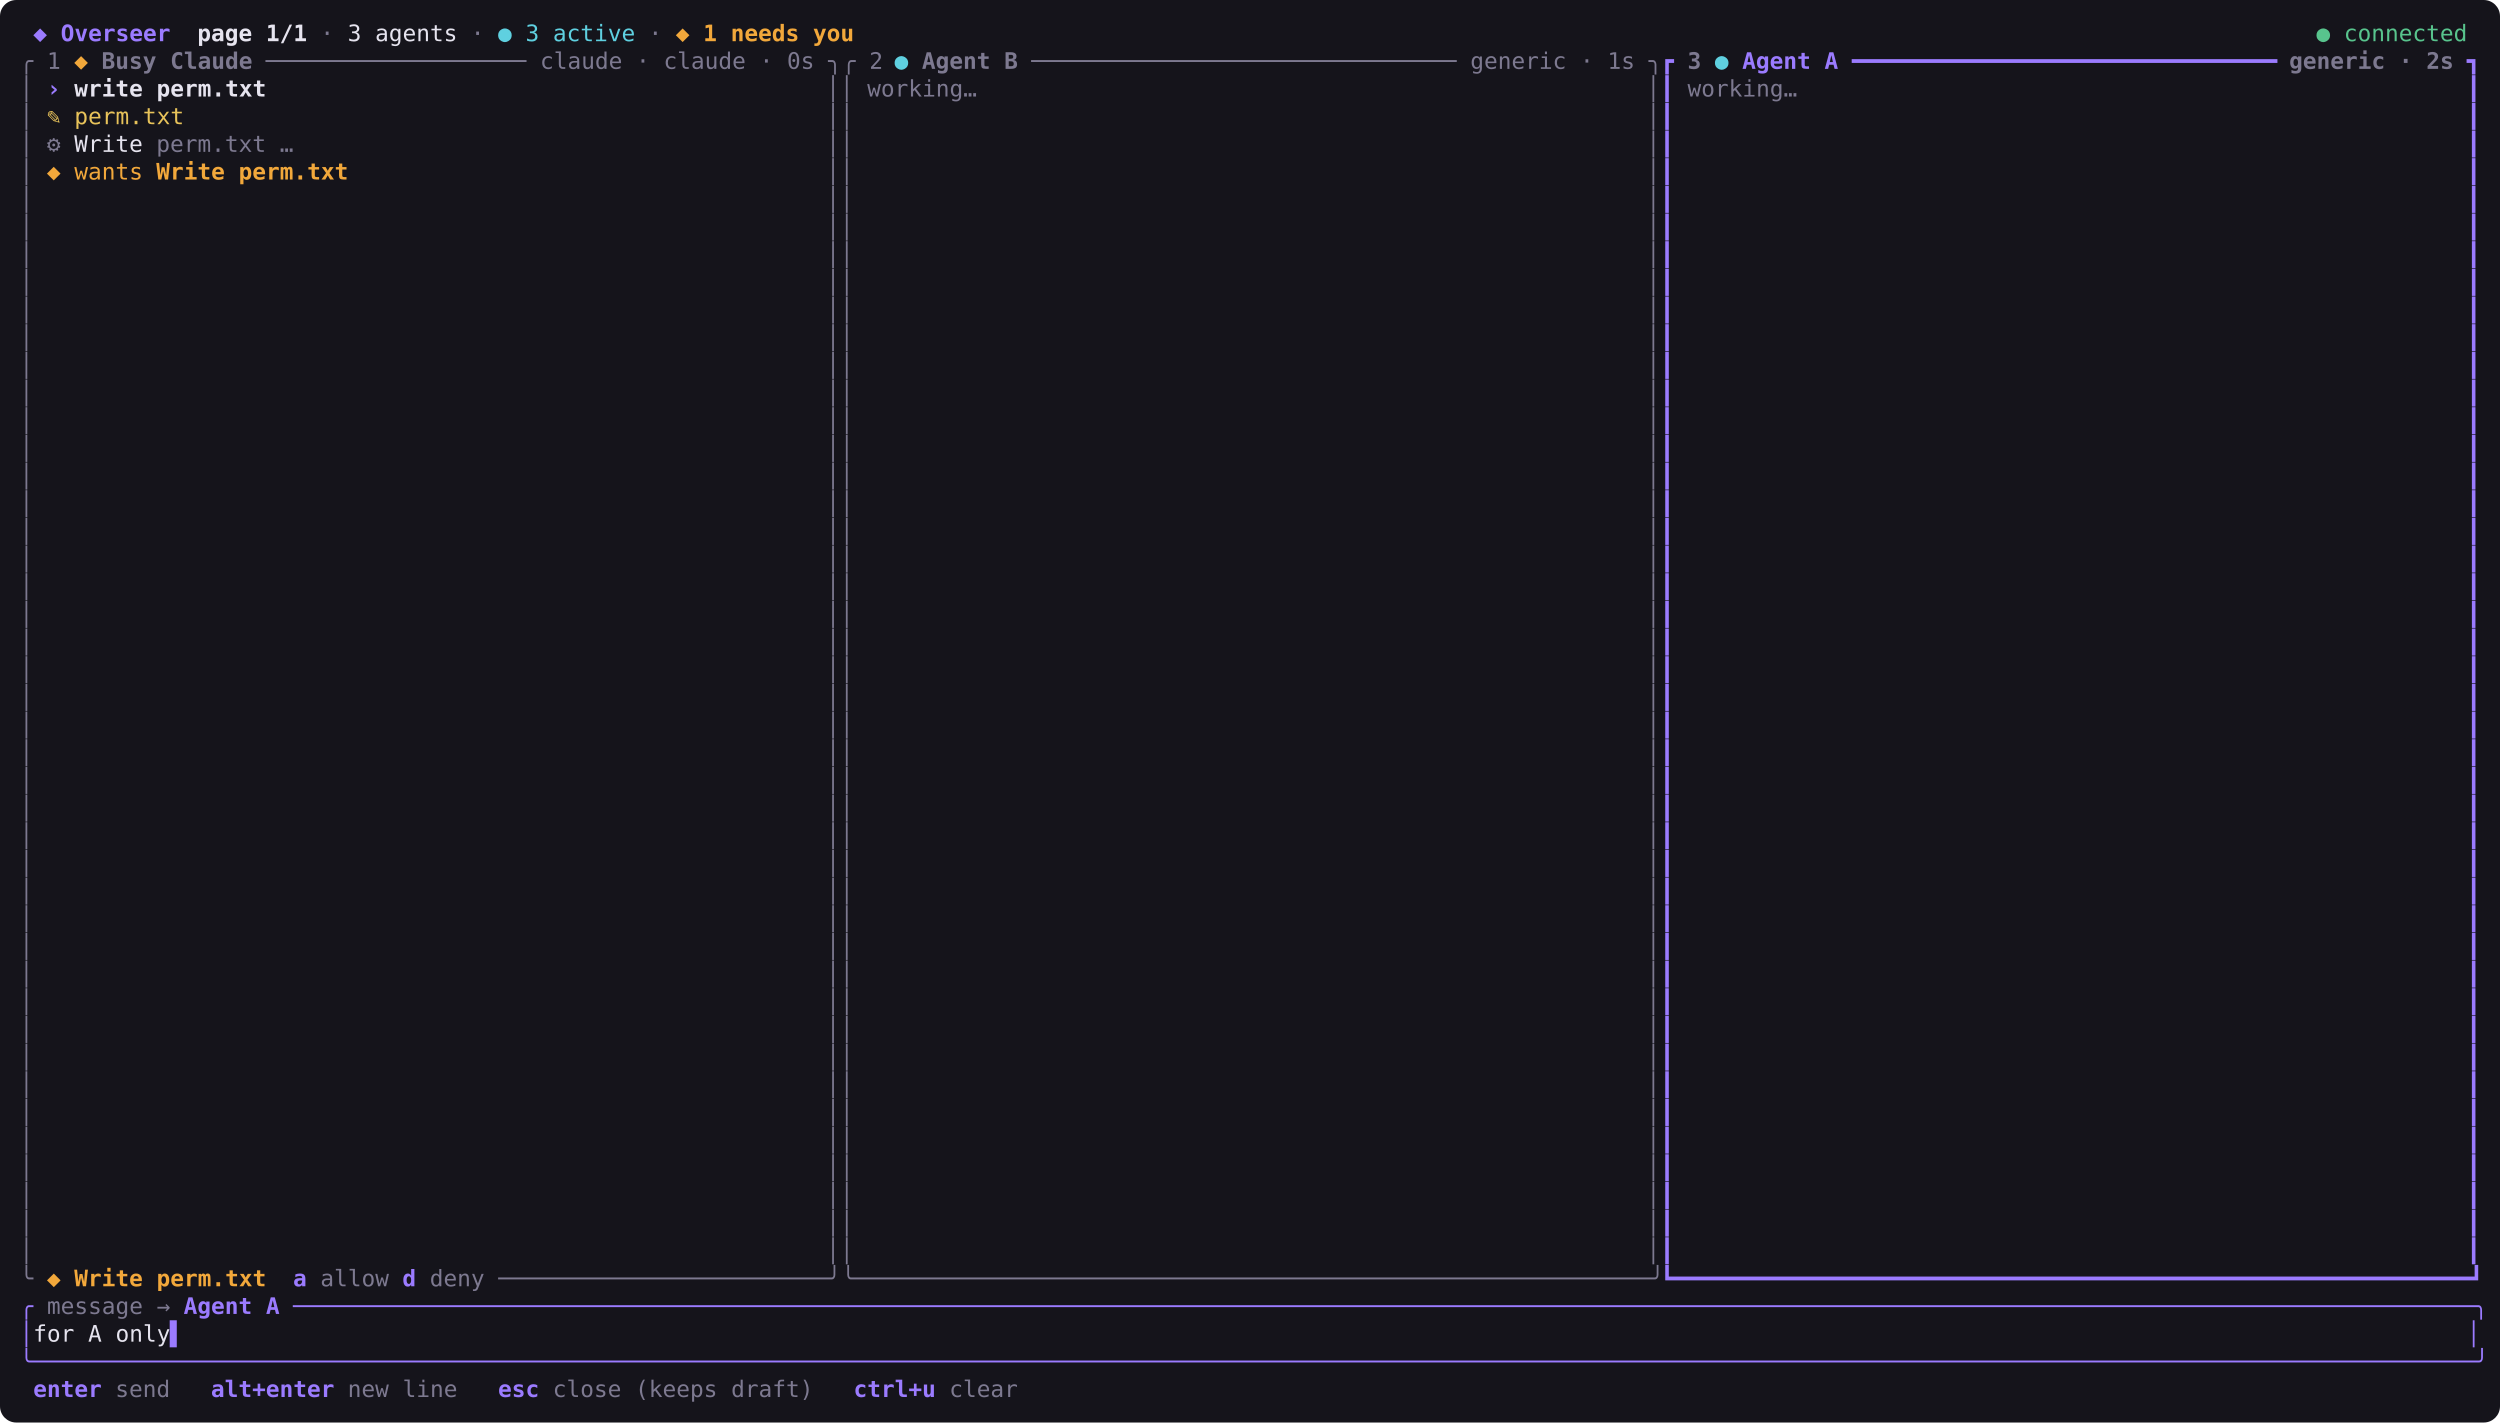
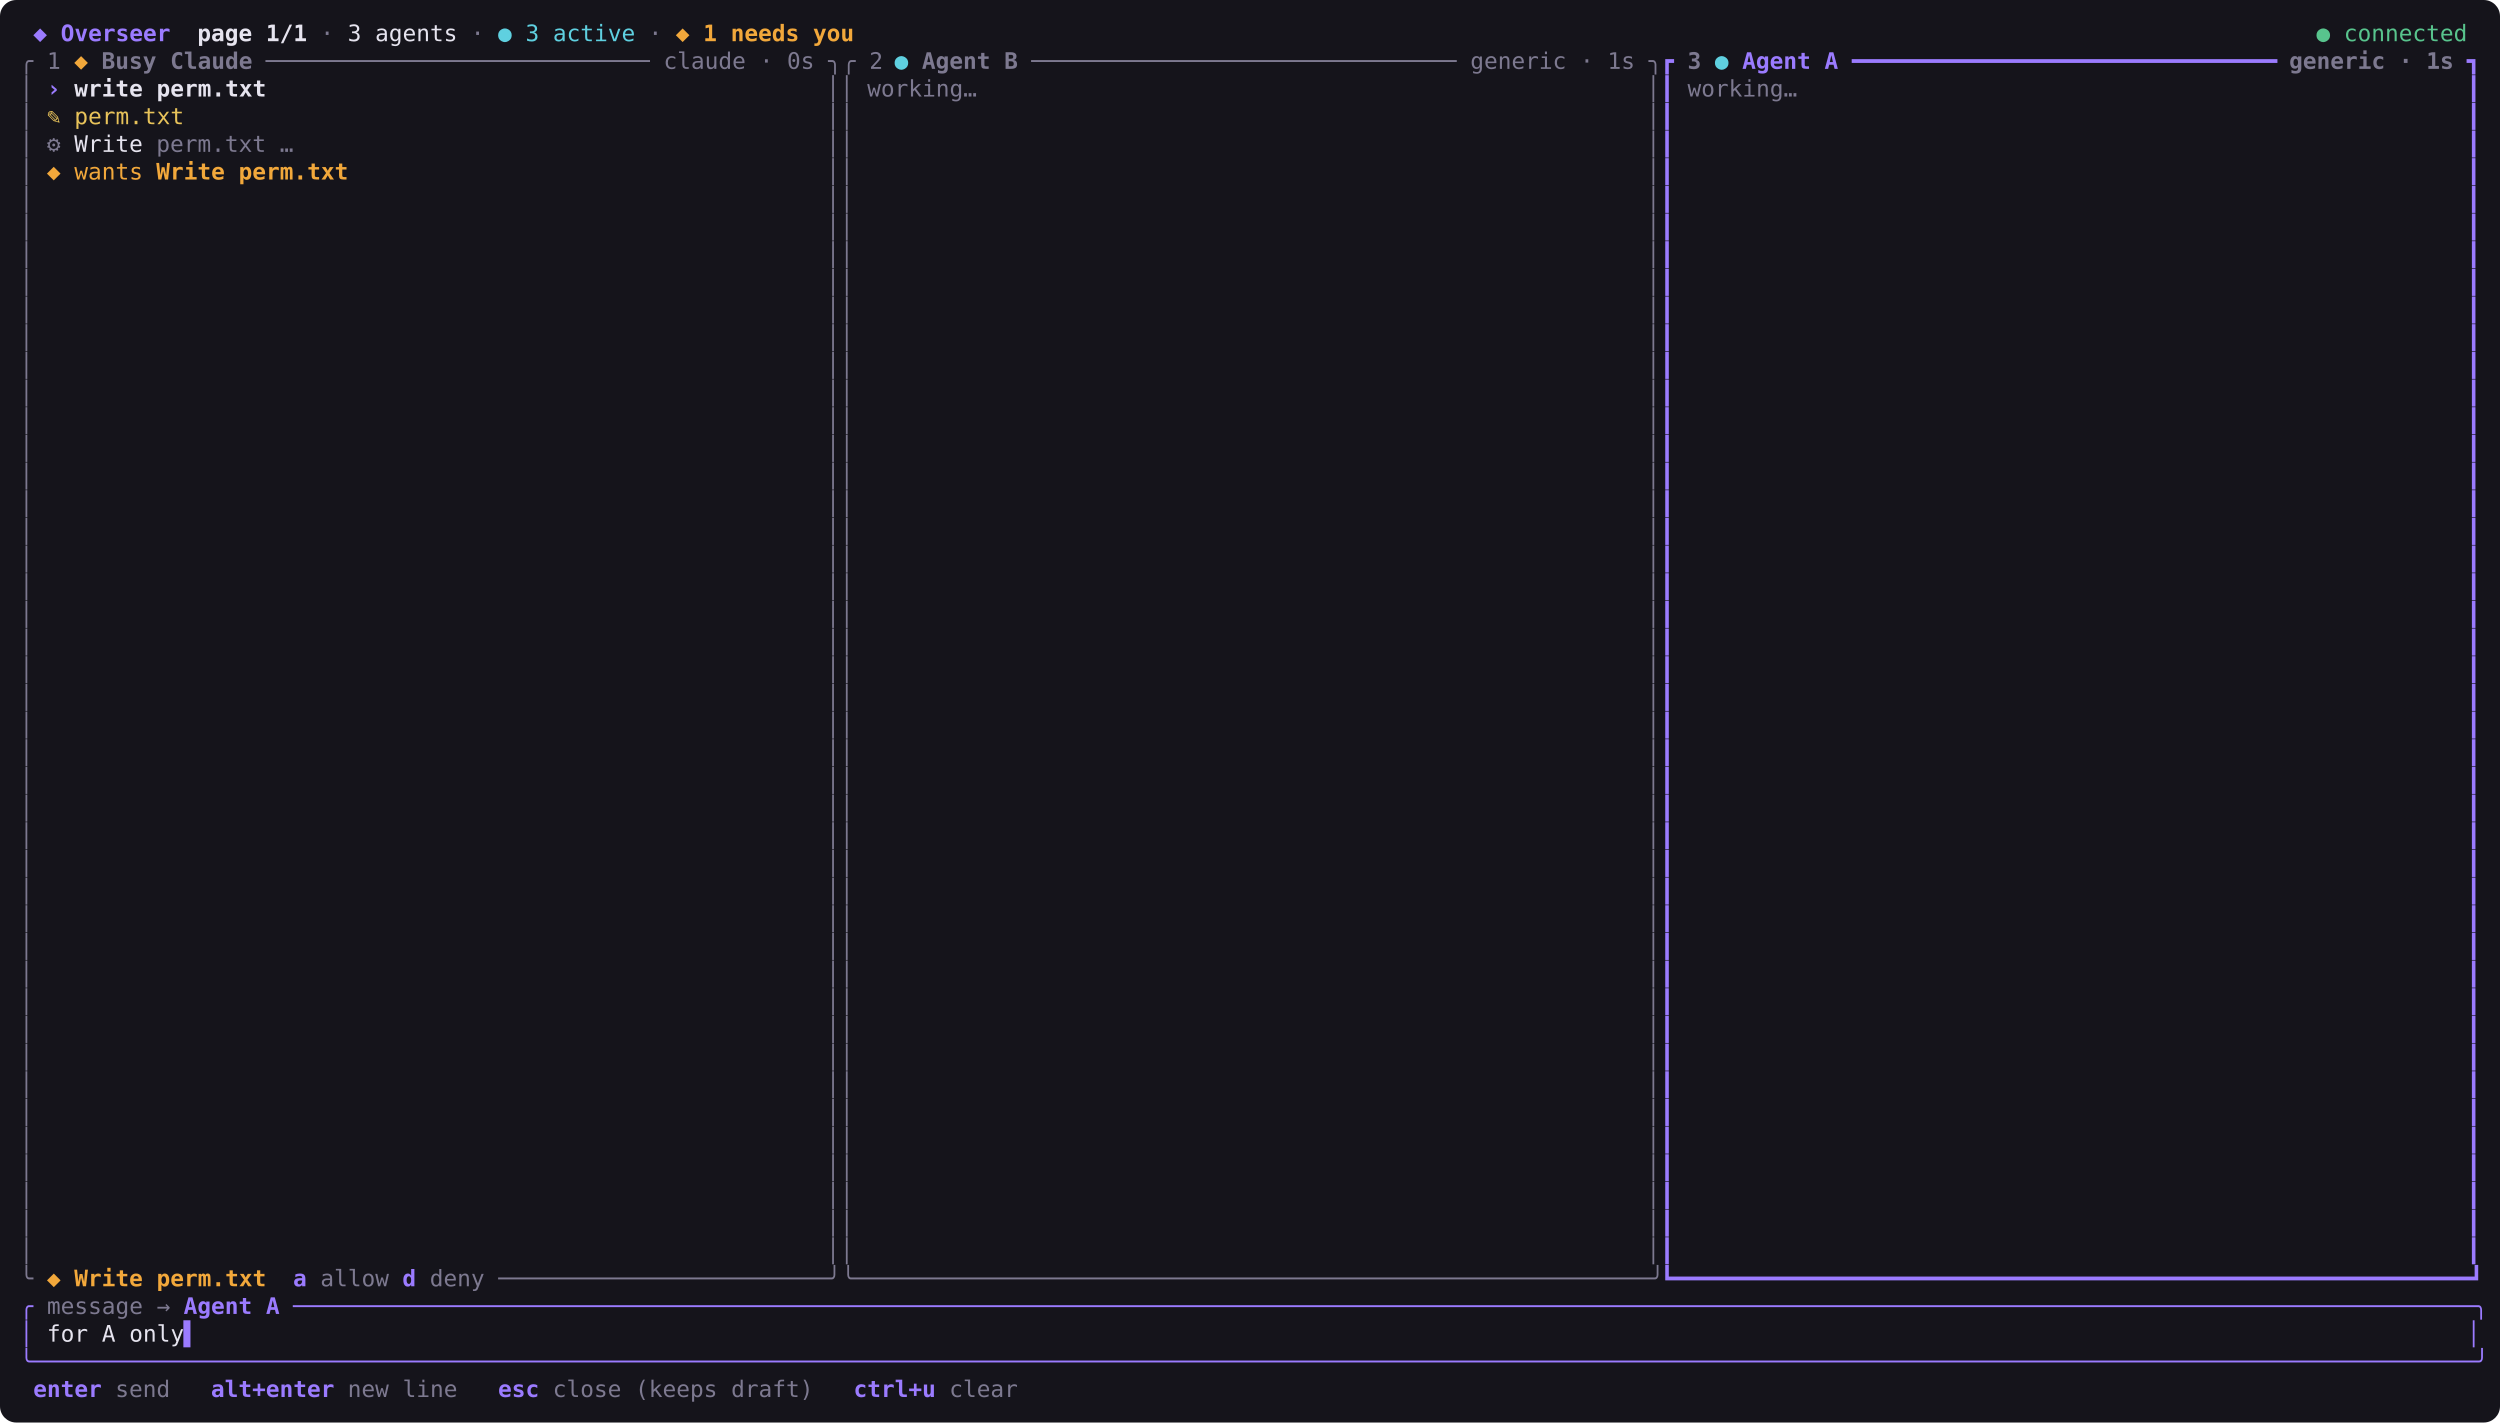
<svg xmlns="http://www.w3.org/2000/svg" width="1536" height="874" viewBox="0 0 1536 874">
  <rect width="100%" height="100%" rx="10" fill="#15141b" />
  <g font-family="ui-monospace, SFMono-Regular, Menlo, monospace" font-size="14">
    <text x="12.0" y="25.3" fill="#9b7bff" font-weight="700" xml:space="preserve"> ◆ Overseer </text>
    <text x="112.8" y="25.3" fill="#e6e4ef" font-weight="700" xml:space="preserve"> page 1/1 </text>
    <text x="196.8" y="25.3" fill="#7d7990" xml:space="preserve">· </text>
    <text x="213.6" y="25.3" fill="#e6e4ef" xml:space="preserve">3 agents</text>
    <text x="280.8" y="25.3" fill="#7d7990" xml:space="preserve"> · </text>
    <text x="306.0" y="25.3" fill="#5fd0e0" xml:space="preserve">● 3 active</text>
    <text x="390.0" y="25.3" fill="#7d7990" xml:space="preserve"> · </text>
    <text x="415.2" y="25.3" fill="#f2a83b" font-weight="700" xml:space="preserve">◆ 1 needs you</text>
    <text x="1423.2" y="25.3" fill="#58c48d" xml:space="preserve">● connected </text>
    <text x="12.0" y="42.3" fill="#7d7990" xml:space="preserve">╭ 1 </text>
    <text x="45.6" y="42.3" fill="#f2a83b" xml:space="preserve">◆ </text>
    <text x="62.4" y="42.3" fill="#7d7990" font-weight="700" xml:space="preserve">Busy Claude</text>
-     <text x="154.8" y="42.3" fill="#7d7990" xml:space="preserve"> ─────────────────── claude · claude · 0s ╮╭ 2 </text>
+     <text x="154.8" y="42.3" fill="#7d7990" xml:space="preserve"> ──────────────────────────── claude · 0s ╮╭ 2 </text>
    <text x="549.6" y="42.3" fill="#5fd0e0" xml:space="preserve">● </text>
    <text x="566.4" y="42.3" fill="#7d7990" font-weight="700" xml:space="preserve">Agent B</text>
    <text x="625.2" y="42.3" fill="#7d7990" xml:space="preserve"> ─────────────────────────────── generic · 1s ╮</text>
    <text x="1020.0" y="42.3" fill="#9b7bff" font-weight="700" xml:space="preserve">┏</text>
    <text x="1028.4" y="42.3" fill="#7d7990" font-weight="700" xml:space="preserve"> 3 </text>
    <text x="1053.6" y="42.3" fill="#5fd0e0" font-weight="700" xml:space="preserve">● </text>
    <text x="1070.4" y="42.3" fill="#9b7bff" font-weight="700" xml:space="preserve">Agent A ━━━━━━━━━━━━━━━━━━━━━━━━━━━━━━━</text>
-     <text x="1398.0" y="42.3" fill="#7d7990" font-weight="700" xml:space="preserve"> generic · 2s </text>
+     <text x="1398.0" y="42.3" fill="#7d7990" font-weight="700" xml:space="preserve"> generic · 1s </text>
    <text x="1515.6" y="42.3" fill="#9b7bff" font-weight="700" xml:space="preserve">┓</text>
    <text x="12.0" y="59.3" fill="#7d7990" xml:space="preserve">│</text>
    <text x="28.8" y="59.3" fill="#9b7bff" font-weight="700" xml:space="preserve">› </text>
    <text x="45.6" y="59.3" fill="#e6e4ef" font-weight="700" xml:space="preserve">write perm.txt</text>
    <text x="507.6" y="59.3" fill="#7d7990" xml:space="preserve">││</text>
    <text x="532.8" y="59.3" fill="#7d7990" xml:space="preserve">working…</text>
    <text x="1011.6" y="59.3" fill="#7d7990" xml:space="preserve">│</text>
    <text x="1020.0" y="59.3" fill="#9b7bff" font-weight="700" xml:space="preserve">┃</text>
    <text x="1036.8" y="59.3" fill="#7d7990" xml:space="preserve">working…</text>
    <text x="1515.6" y="59.3" fill="#9b7bff" font-weight="700" xml:space="preserve">┃</text>
    <text x="12.0" y="76.3" fill="#7d7990" xml:space="preserve">│</text>
    <text x="28.8" y="76.3" fill="#e8c35a" xml:space="preserve">✎ perm.txt</text>
    <text x="507.6" y="76.3" fill="#7d7990" xml:space="preserve">││</text>
    <text x="1011.6" y="76.3" fill="#7d7990" xml:space="preserve">│</text>
    <text x="1020.0" y="76.3" fill="#9b7bff" font-weight="700" xml:space="preserve">┃</text>
    <text x="1515.6" y="76.3" fill="#9b7bff" font-weight="700" xml:space="preserve">┃</text>
    <text x="12.0" y="93.3" fill="#7d7990" xml:space="preserve">│</text>
    <text x="28.8" y="93.3" fill="#7d7990" xml:space="preserve">⚙ </text>
    <text x="45.6" y="93.3" fill="#e6e4ef" xml:space="preserve">Write</text>
    <text x="87.6" y="93.3" fill="#7d7990" xml:space="preserve"> perm.txt …</text>
    <text x="507.6" y="93.3" fill="#7d7990" xml:space="preserve">││</text>
    <text x="1011.6" y="93.3" fill="#7d7990" xml:space="preserve">│</text>
    <text x="1020.0" y="93.3" fill="#9b7bff" font-weight="700" xml:space="preserve">┃</text>
    <text x="1515.6" y="93.3" fill="#9b7bff" font-weight="700" xml:space="preserve">┃</text>
    <text x="12.0" y="110.3" fill="#7d7990" xml:space="preserve">│</text>
    <text x="28.8" y="110.3" fill="#f2a83b" xml:space="preserve">◆ wants </text>
    <text x="96.0" y="110.3" fill="#f2a83b" font-weight="700" xml:space="preserve">Write perm.txt</text>
    <text x="507.6" y="110.3" fill="#7d7990" xml:space="preserve">││</text>
    <text x="1011.6" y="110.3" fill="#7d7990" xml:space="preserve">│</text>
    <text x="1020.0" y="110.3" fill="#9b7bff" font-weight="700" xml:space="preserve">┃</text>
    <text x="1515.6" y="110.3" fill="#9b7bff" font-weight="700" xml:space="preserve">┃</text>
    <text x="12.0" y="127.3" fill="#7d7990" xml:space="preserve">│</text>
    <text x="507.6" y="127.3" fill="#7d7990" xml:space="preserve">││</text>
    <text x="1011.6" y="127.3" fill="#7d7990" xml:space="preserve">│</text>
    <text x="1020.0" y="127.3" fill="#9b7bff" font-weight="700" xml:space="preserve">┃</text>
    <text x="1515.6" y="127.3" fill="#9b7bff" font-weight="700" xml:space="preserve">┃</text>
    <text x="12.0" y="144.3" fill="#7d7990" xml:space="preserve">│</text>
    <text x="507.6" y="144.3" fill="#7d7990" xml:space="preserve">││</text>
    <text x="1011.6" y="144.3" fill="#7d7990" xml:space="preserve">│</text>
    <text x="1020.0" y="144.3" fill="#9b7bff" font-weight="700" xml:space="preserve">┃</text>
    <text x="1515.6" y="144.3" fill="#9b7bff" font-weight="700" xml:space="preserve">┃</text>
    <text x="12.0" y="161.3" fill="#7d7990" xml:space="preserve">│</text>
    <text x="507.6" y="161.3" fill="#7d7990" xml:space="preserve">││</text>
    <text x="1011.6" y="161.3" fill="#7d7990" xml:space="preserve">│</text>
    <text x="1020.0" y="161.3" fill="#9b7bff" font-weight="700" xml:space="preserve">┃</text>
    <text x="1515.6" y="161.3" fill="#9b7bff" font-weight="700" xml:space="preserve">┃</text>
    <text x="12.0" y="178.3" fill="#7d7990" xml:space="preserve">│</text>
    <text x="507.6" y="178.3" fill="#7d7990" xml:space="preserve">││</text>
    <text x="1011.6" y="178.3" fill="#7d7990" xml:space="preserve">│</text>
    <text x="1020.0" y="178.3" fill="#9b7bff" font-weight="700" xml:space="preserve">┃</text>
    <text x="1515.6" y="178.3" fill="#9b7bff" font-weight="700" xml:space="preserve">┃</text>
    <text x="12.0" y="195.3" fill="#7d7990" xml:space="preserve">│</text>
    <text x="507.6" y="195.3" fill="#7d7990" xml:space="preserve">││</text>
    <text x="1011.6" y="195.3" fill="#7d7990" xml:space="preserve">│</text>
    <text x="1020.0" y="195.3" fill="#9b7bff" font-weight="700" xml:space="preserve">┃</text>
    <text x="1515.6" y="195.3" fill="#9b7bff" font-weight="700" xml:space="preserve">┃</text>
    <text x="12.0" y="212.3" fill="#7d7990" xml:space="preserve">│</text>
    <text x="507.6" y="212.3" fill="#7d7990" xml:space="preserve">││</text>
    <text x="1011.6" y="212.3" fill="#7d7990" xml:space="preserve">│</text>
    <text x="1020.0" y="212.3" fill="#9b7bff" font-weight="700" xml:space="preserve">┃</text>
    <text x="1515.6" y="212.3" fill="#9b7bff" font-weight="700" xml:space="preserve">┃</text>
    <text x="12.0" y="229.3" fill="#7d7990" xml:space="preserve">│</text>
    <text x="507.6" y="229.3" fill="#7d7990" xml:space="preserve">││</text>
    <text x="1011.6" y="229.3" fill="#7d7990" xml:space="preserve">│</text>
    <text x="1020.0" y="229.3" fill="#9b7bff" font-weight="700" xml:space="preserve">┃</text>
    <text x="1515.6" y="229.3" fill="#9b7bff" font-weight="700" xml:space="preserve">┃</text>
    <text x="12.0" y="246.3" fill="#7d7990" xml:space="preserve">│</text>
    <text x="507.6" y="246.3" fill="#7d7990" xml:space="preserve">││</text>
    <text x="1011.6" y="246.3" fill="#7d7990" xml:space="preserve">│</text>
    <text x="1020.0" y="246.3" fill="#9b7bff" font-weight="700" xml:space="preserve">┃</text>
    <text x="1515.6" y="246.3" fill="#9b7bff" font-weight="700" xml:space="preserve">┃</text>
    <text x="12.0" y="263.3" fill="#7d7990" xml:space="preserve">│</text>
    <text x="507.6" y="263.3" fill="#7d7990" xml:space="preserve">││</text>
    <text x="1011.6" y="263.3" fill="#7d7990" xml:space="preserve">│</text>
    <text x="1020.0" y="263.3" fill="#9b7bff" font-weight="700" xml:space="preserve">┃</text>
    <text x="1515.6" y="263.3" fill="#9b7bff" font-weight="700" xml:space="preserve">┃</text>
    <text x="12.0" y="280.3" fill="#7d7990" xml:space="preserve">│</text>
    <text x="507.6" y="280.3" fill="#7d7990" xml:space="preserve">││</text>
    <text x="1011.6" y="280.3" fill="#7d7990" xml:space="preserve">│</text>
    <text x="1020.0" y="280.3" fill="#9b7bff" font-weight="700" xml:space="preserve">┃</text>
    <text x="1515.6" y="280.3" fill="#9b7bff" font-weight="700" xml:space="preserve">┃</text>
    <text x="12.0" y="297.3" fill="#7d7990" xml:space="preserve">│</text>
    <text x="507.6" y="297.3" fill="#7d7990" xml:space="preserve">││</text>
    <text x="1011.6" y="297.3" fill="#7d7990" xml:space="preserve">│</text>
    <text x="1020.0" y="297.3" fill="#9b7bff" font-weight="700" xml:space="preserve">┃</text>
    <text x="1515.6" y="297.3" fill="#9b7bff" font-weight="700" xml:space="preserve">┃</text>
    <text x="12.0" y="314.3" fill="#7d7990" xml:space="preserve">│</text>
    <text x="507.6" y="314.3" fill="#7d7990" xml:space="preserve">││</text>
    <text x="1011.6" y="314.3" fill="#7d7990" xml:space="preserve">│</text>
    <text x="1020.0" y="314.3" fill="#9b7bff" font-weight="700" xml:space="preserve">┃</text>
    <text x="1515.6" y="314.3" fill="#9b7bff" font-weight="700" xml:space="preserve">┃</text>
    <text x="12.0" y="331.3" fill="#7d7990" xml:space="preserve">│</text>
    <text x="507.6" y="331.3" fill="#7d7990" xml:space="preserve">││</text>
    <text x="1011.6" y="331.3" fill="#7d7990" xml:space="preserve">│</text>
    <text x="1020.0" y="331.3" fill="#9b7bff" font-weight="700" xml:space="preserve">┃</text>
    <text x="1515.6" y="331.3" fill="#9b7bff" font-weight="700" xml:space="preserve">┃</text>
    <text x="12.0" y="348.3" fill="#7d7990" xml:space="preserve">│</text>
    <text x="507.6" y="348.3" fill="#7d7990" xml:space="preserve">││</text>
    <text x="1011.6" y="348.3" fill="#7d7990" xml:space="preserve">│</text>
    <text x="1020.0" y="348.3" fill="#9b7bff" font-weight="700" xml:space="preserve">┃</text>
    <text x="1515.6" y="348.3" fill="#9b7bff" font-weight="700" xml:space="preserve">┃</text>
    <text x="12.0" y="365.3" fill="#7d7990" xml:space="preserve">│</text>
    <text x="507.6" y="365.3" fill="#7d7990" xml:space="preserve">││</text>
    <text x="1011.6" y="365.3" fill="#7d7990" xml:space="preserve">│</text>
    <text x="1020.0" y="365.3" fill="#9b7bff" font-weight="700" xml:space="preserve">┃</text>
    <text x="1515.6" y="365.3" fill="#9b7bff" font-weight="700" xml:space="preserve">┃</text>
    <text x="12.0" y="382.3" fill="#7d7990" xml:space="preserve">│</text>
    <text x="507.6" y="382.3" fill="#7d7990" xml:space="preserve">││</text>
    <text x="1011.6" y="382.3" fill="#7d7990" xml:space="preserve">│</text>
    <text x="1020.0" y="382.3" fill="#9b7bff" font-weight="700" xml:space="preserve">┃</text>
    <text x="1515.6" y="382.3" fill="#9b7bff" font-weight="700" xml:space="preserve">┃</text>
    <text x="12.0" y="399.3" fill="#7d7990" xml:space="preserve">│</text>
    <text x="507.6" y="399.3" fill="#7d7990" xml:space="preserve">││</text>
    <text x="1011.6" y="399.3" fill="#7d7990" xml:space="preserve">│</text>
    <text x="1020.0" y="399.3" fill="#9b7bff" font-weight="700" xml:space="preserve">┃</text>
    <text x="1515.6" y="399.3" fill="#9b7bff" font-weight="700" xml:space="preserve">┃</text>
    <text x="12.0" y="416.3" fill="#7d7990" xml:space="preserve">│</text>
    <text x="507.6" y="416.3" fill="#7d7990" xml:space="preserve">││</text>
    <text x="1011.6" y="416.3" fill="#7d7990" xml:space="preserve">│</text>
    <text x="1020.0" y="416.3" fill="#9b7bff" font-weight="700" xml:space="preserve">┃</text>
    <text x="1515.6" y="416.3" fill="#9b7bff" font-weight="700" xml:space="preserve">┃</text>
    <text x="12.0" y="433.3" fill="#7d7990" xml:space="preserve">│</text>
    <text x="507.6" y="433.3" fill="#7d7990" xml:space="preserve">││</text>
    <text x="1011.6" y="433.3" fill="#7d7990" xml:space="preserve">│</text>
    <text x="1020.0" y="433.3" fill="#9b7bff" font-weight="700" xml:space="preserve">┃</text>
    <text x="1515.6" y="433.3" fill="#9b7bff" font-weight="700" xml:space="preserve">┃</text>
    <text x="12.0" y="450.3" fill="#7d7990" xml:space="preserve">│</text>
    <text x="507.6" y="450.3" fill="#7d7990" xml:space="preserve">││</text>
    <text x="1011.6" y="450.3" fill="#7d7990" xml:space="preserve">│</text>
    <text x="1020.0" y="450.3" fill="#9b7bff" font-weight="700" xml:space="preserve">┃</text>
    <text x="1515.6" y="450.3" fill="#9b7bff" font-weight="700" xml:space="preserve">┃</text>
    <text x="12.0" y="467.3" fill="#7d7990" xml:space="preserve">│</text>
    <text x="507.6" y="467.3" fill="#7d7990" xml:space="preserve">││</text>
    <text x="1011.6" y="467.3" fill="#7d7990" xml:space="preserve">│</text>
    <text x="1020.0" y="467.3" fill="#9b7bff" font-weight="700" xml:space="preserve">┃</text>
    <text x="1515.6" y="467.3" fill="#9b7bff" font-weight="700" xml:space="preserve">┃</text>
    <text x="12.0" y="484.3" fill="#7d7990" xml:space="preserve">│</text>
    <text x="507.6" y="484.3" fill="#7d7990" xml:space="preserve">││</text>
    <text x="1011.6" y="484.3" fill="#7d7990" xml:space="preserve">│</text>
    <text x="1020.0" y="484.3" fill="#9b7bff" font-weight="700" xml:space="preserve">┃</text>
    <text x="1515.6" y="484.3" fill="#9b7bff" font-weight="700" xml:space="preserve">┃</text>
    <text x="12.0" y="501.3" fill="#7d7990" xml:space="preserve">│</text>
    <text x="507.6" y="501.3" fill="#7d7990" xml:space="preserve">││</text>
    <text x="1011.6" y="501.3" fill="#7d7990" xml:space="preserve">│</text>
    <text x="1020.0" y="501.3" fill="#9b7bff" font-weight="700" xml:space="preserve">┃</text>
    <text x="1515.6" y="501.3" fill="#9b7bff" font-weight="700" xml:space="preserve">┃</text>
    <text x="12.0" y="518.3" fill="#7d7990" xml:space="preserve">│</text>
    <text x="507.6" y="518.3" fill="#7d7990" xml:space="preserve">││</text>
    <text x="1011.6" y="518.3" fill="#7d7990" xml:space="preserve">│</text>
    <text x="1020.0" y="518.3" fill="#9b7bff" font-weight="700" xml:space="preserve">┃</text>
    <text x="1515.6" y="518.3" fill="#9b7bff" font-weight="700" xml:space="preserve">┃</text>
    <text x="12.0" y="535.3" fill="#7d7990" xml:space="preserve">│</text>
    <text x="507.6" y="535.3" fill="#7d7990" xml:space="preserve">││</text>
    <text x="1011.6" y="535.3" fill="#7d7990" xml:space="preserve">│</text>
    <text x="1020.0" y="535.3" fill="#9b7bff" font-weight="700" xml:space="preserve">┃</text>
    <text x="1515.6" y="535.3" fill="#9b7bff" font-weight="700" xml:space="preserve">┃</text>
    <text x="12.0" y="552.3" fill="#7d7990" xml:space="preserve">│</text>
    <text x="507.6" y="552.3" fill="#7d7990" xml:space="preserve">││</text>
    <text x="1011.6" y="552.3" fill="#7d7990" xml:space="preserve">│</text>
    <text x="1020.0" y="552.3" fill="#9b7bff" font-weight="700" xml:space="preserve">┃</text>
    <text x="1515.6" y="552.3" fill="#9b7bff" font-weight="700" xml:space="preserve">┃</text>
    <text x="12.0" y="569.3" fill="#7d7990" xml:space="preserve">│</text>
    <text x="507.6" y="569.3" fill="#7d7990" xml:space="preserve">││</text>
    <text x="1011.6" y="569.3" fill="#7d7990" xml:space="preserve">│</text>
    <text x="1020.0" y="569.3" fill="#9b7bff" font-weight="700" xml:space="preserve">┃</text>
    <text x="1515.6" y="569.3" fill="#9b7bff" font-weight="700" xml:space="preserve">┃</text>
    <text x="12.0" y="586.3" fill="#7d7990" xml:space="preserve">│</text>
    <text x="507.6" y="586.3" fill="#7d7990" xml:space="preserve">││</text>
    <text x="1011.6" y="586.3" fill="#7d7990" xml:space="preserve">│</text>
    <text x="1020.0" y="586.3" fill="#9b7bff" font-weight="700" xml:space="preserve">┃</text>
    <text x="1515.6" y="586.3" fill="#9b7bff" font-weight="700" xml:space="preserve">┃</text>
    <text x="12.0" y="603.3" fill="#7d7990" xml:space="preserve">│</text>
    <text x="507.6" y="603.3" fill="#7d7990" xml:space="preserve">││</text>
    <text x="1011.6" y="603.3" fill="#7d7990" xml:space="preserve">│</text>
    <text x="1020.0" y="603.3" fill="#9b7bff" font-weight="700" xml:space="preserve">┃</text>
    <text x="1515.6" y="603.3" fill="#9b7bff" font-weight="700" xml:space="preserve">┃</text>
    <text x="12.0" y="620.3" fill="#7d7990" xml:space="preserve">│</text>
    <text x="507.6" y="620.3" fill="#7d7990" xml:space="preserve">││</text>
    <text x="1011.6" y="620.3" fill="#7d7990" xml:space="preserve">│</text>
    <text x="1020.0" y="620.3" fill="#9b7bff" font-weight="700" xml:space="preserve">┃</text>
    <text x="1515.6" y="620.3" fill="#9b7bff" font-weight="700" xml:space="preserve">┃</text>
    <text x="12.0" y="637.3" fill="#7d7990" xml:space="preserve">│</text>
    <text x="507.6" y="637.3" fill="#7d7990" xml:space="preserve">││</text>
    <text x="1011.6" y="637.3" fill="#7d7990" xml:space="preserve">│</text>
    <text x="1020.0" y="637.3" fill="#9b7bff" font-weight="700" xml:space="preserve">┃</text>
    <text x="1515.6" y="637.3" fill="#9b7bff" font-weight="700" xml:space="preserve">┃</text>
    <text x="12.0" y="654.3" fill="#7d7990" xml:space="preserve">│</text>
    <text x="507.6" y="654.3" fill="#7d7990" xml:space="preserve">││</text>
    <text x="1011.6" y="654.3" fill="#7d7990" xml:space="preserve">│</text>
    <text x="1020.0" y="654.3" fill="#9b7bff" font-weight="700" xml:space="preserve">┃</text>
    <text x="1515.6" y="654.3" fill="#9b7bff" font-weight="700" xml:space="preserve">┃</text>
    <text x="12.0" y="671.3" fill="#7d7990" xml:space="preserve">│</text>
    <text x="507.6" y="671.3" fill="#7d7990" xml:space="preserve">││</text>
    <text x="1011.6" y="671.3" fill="#7d7990" xml:space="preserve">│</text>
    <text x="1020.0" y="671.3" fill="#9b7bff" font-weight="700" xml:space="preserve">┃</text>
    <text x="1515.6" y="671.3" fill="#9b7bff" font-weight="700" xml:space="preserve">┃</text>
    <text x="12.0" y="688.3" fill="#7d7990" xml:space="preserve">│</text>
    <text x="507.6" y="688.3" fill="#7d7990" xml:space="preserve">││</text>
    <text x="1011.6" y="688.3" fill="#7d7990" xml:space="preserve">│</text>
    <text x="1020.0" y="688.3" fill="#9b7bff" font-weight="700" xml:space="preserve">┃</text>
    <text x="1515.6" y="688.3" fill="#9b7bff" font-weight="700" xml:space="preserve">┃</text>
    <text x="12.0" y="705.3" fill="#7d7990" xml:space="preserve">│</text>
    <text x="507.6" y="705.3" fill="#7d7990" xml:space="preserve">││</text>
    <text x="1011.6" y="705.3" fill="#7d7990" xml:space="preserve">│</text>
    <text x="1020.0" y="705.3" fill="#9b7bff" font-weight="700" xml:space="preserve">┃</text>
    <text x="1515.6" y="705.3" fill="#9b7bff" font-weight="700" xml:space="preserve">┃</text>
    <text x="12.0" y="722.3" fill="#7d7990" xml:space="preserve">│</text>
    <text x="507.6" y="722.3" fill="#7d7990" xml:space="preserve">││</text>
    <text x="1011.6" y="722.3" fill="#7d7990" xml:space="preserve">│</text>
    <text x="1020.0" y="722.3" fill="#9b7bff" font-weight="700" xml:space="preserve">┃</text>
    <text x="1515.6" y="722.3" fill="#9b7bff" font-weight="700" xml:space="preserve">┃</text>
    <text x="12.0" y="739.3" fill="#7d7990" xml:space="preserve">│</text>
    <text x="507.6" y="739.3" fill="#7d7990" xml:space="preserve">││</text>
    <text x="1011.6" y="739.3" fill="#7d7990" xml:space="preserve">│</text>
    <text x="1020.0" y="739.3" fill="#9b7bff" font-weight="700" xml:space="preserve">┃</text>
    <text x="1515.6" y="739.3" fill="#9b7bff" font-weight="700" xml:space="preserve">┃</text>
    <text x="12.0" y="756.3" fill="#7d7990" xml:space="preserve">│</text>
    <text x="507.6" y="756.3" fill="#7d7990" xml:space="preserve">││</text>
    <text x="1011.6" y="756.3" fill="#7d7990" xml:space="preserve">│</text>
    <text x="1020.0" y="756.3" fill="#9b7bff" font-weight="700" xml:space="preserve">┃</text>
    <text x="1515.6" y="756.3" fill="#9b7bff" font-weight="700" xml:space="preserve">┃</text>
    <text x="12.0" y="773.3" fill="#7d7990" xml:space="preserve">│</text>
    <text x="507.6" y="773.3" fill="#7d7990" xml:space="preserve">││</text>
    <text x="1011.6" y="773.3" fill="#7d7990" xml:space="preserve">│</text>
    <text x="1020.0" y="773.3" fill="#9b7bff" font-weight="700" xml:space="preserve">┃</text>
    <text x="1515.6" y="773.3" fill="#9b7bff" font-weight="700" xml:space="preserve">┃</text>
    <text x="12.0" y="790.3" fill="#7d7990" xml:space="preserve">╰</text>
    <text x="20.4" y="790.3" fill="#f2a83b" xml:space="preserve"> ◆ </text>
    <text x="45.6" y="790.3" fill="#f2a83b" font-weight="700" xml:space="preserve">Write perm.txt</text>
    <text x="163.2" y="790.3" fill="#9b7bff" font-weight="700" xml:space="preserve">  a</text>
    <text x="188.4" y="790.3" fill="#7d7990" xml:space="preserve"> allow </text>
    <text x="247.2" y="790.3" fill="#9b7bff" font-weight="700" xml:space="preserve">d</text>
    <text x="255.6" y="790.3" fill="#7d7990" xml:space="preserve"> deny ────────────────────────╯╰──────────────────────────────────────────────────────────╯</text>
    <text x="1020.0" y="790.3" fill="#9b7bff" font-weight="700" xml:space="preserve">┗━━━━━━━━━━━━━━━━━━━━━━━━━━━━━━━━━━━━━━━━━━━━━━━━━━━━━━━━━━┛</text>
    <text x="12.0" y="807.3" fill="#9b7bff" xml:space="preserve">╭</text>
    <text x="20.4" y="807.3" fill="#7d7990" xml:space="preserve"> message → </text>
    <text x="112.8" y="807.3" fill="#9b7bff" font-weight="700" xml:space="preserve">Agent A</text>
    <text x="171.6" y="807.3" fill="#9b7bff" xml:space="preserve"> ───────────────────────────────────────────────────────────────────────────────────────────────────────────────────────────────────────────────────────────────╮</text>
    <text x="12.0" y="824.3" fill="#9b7bff" xml:space="preserve">│</text>
-     <text x="20.4" y="824.3" fill="#e6e4ef" xml:space="preserve">for A only</text>
-     <text x="104.4" y="824.3" fill="#9b7bff" xml:space="preserve">▌</text>
+     <text x="20.4" y="824.3" fill="#e6e4ef" xml:space="preserve"> for A only</text>
+     <text x="112.8" y="824.3" fill="#9b7bff" xml:space="preserve">▌</text>
    <text x="1515.6" y="824.3" fill="#9b7bff" xml:space="preserve">│</text>
    <text x="12.0" y="841.3" fill="#9b7bff" xml:space="preserve">╰──────────────────────────────────────────────────────────────────────────────────────────────────────────────────────────────────────────────────────────────────────────────────╯</text>
    <text x="20.4" y="858.3" fill="#9b7bff" font-weight="700" xml:space="preserve">enter</text>
    <text x="62.4" y="858.3" fill="#7d7990" xml:space="preserve"> send   </text>
    <text x="129.6" y="858.3" fill="#9b7bff" font-weight="700" xml:space="preserve">alt+enter</text>
    <text x="205.2" y="858.3" fill="#7d7990" xml:space="preserve"> new line   </text>
    <text x="306.0" y="858.3" fill="#9b7bff" font-weight="700" xml:space="preserve">esc</text>
    <text x="331.2" y="858.3" fill="#7d7990" xml:space="preserve"> close (keeps draft)   </text>
    <text x="524.4" y="858.3" fill="#9b7bff" font-weight="700" xml:space="preserve">ctrl+u</text>
    <text x="574.8" y="858.3" fill="#7d7990" xml:space="preserve"> clear   </text>
  </g>
</svg>
